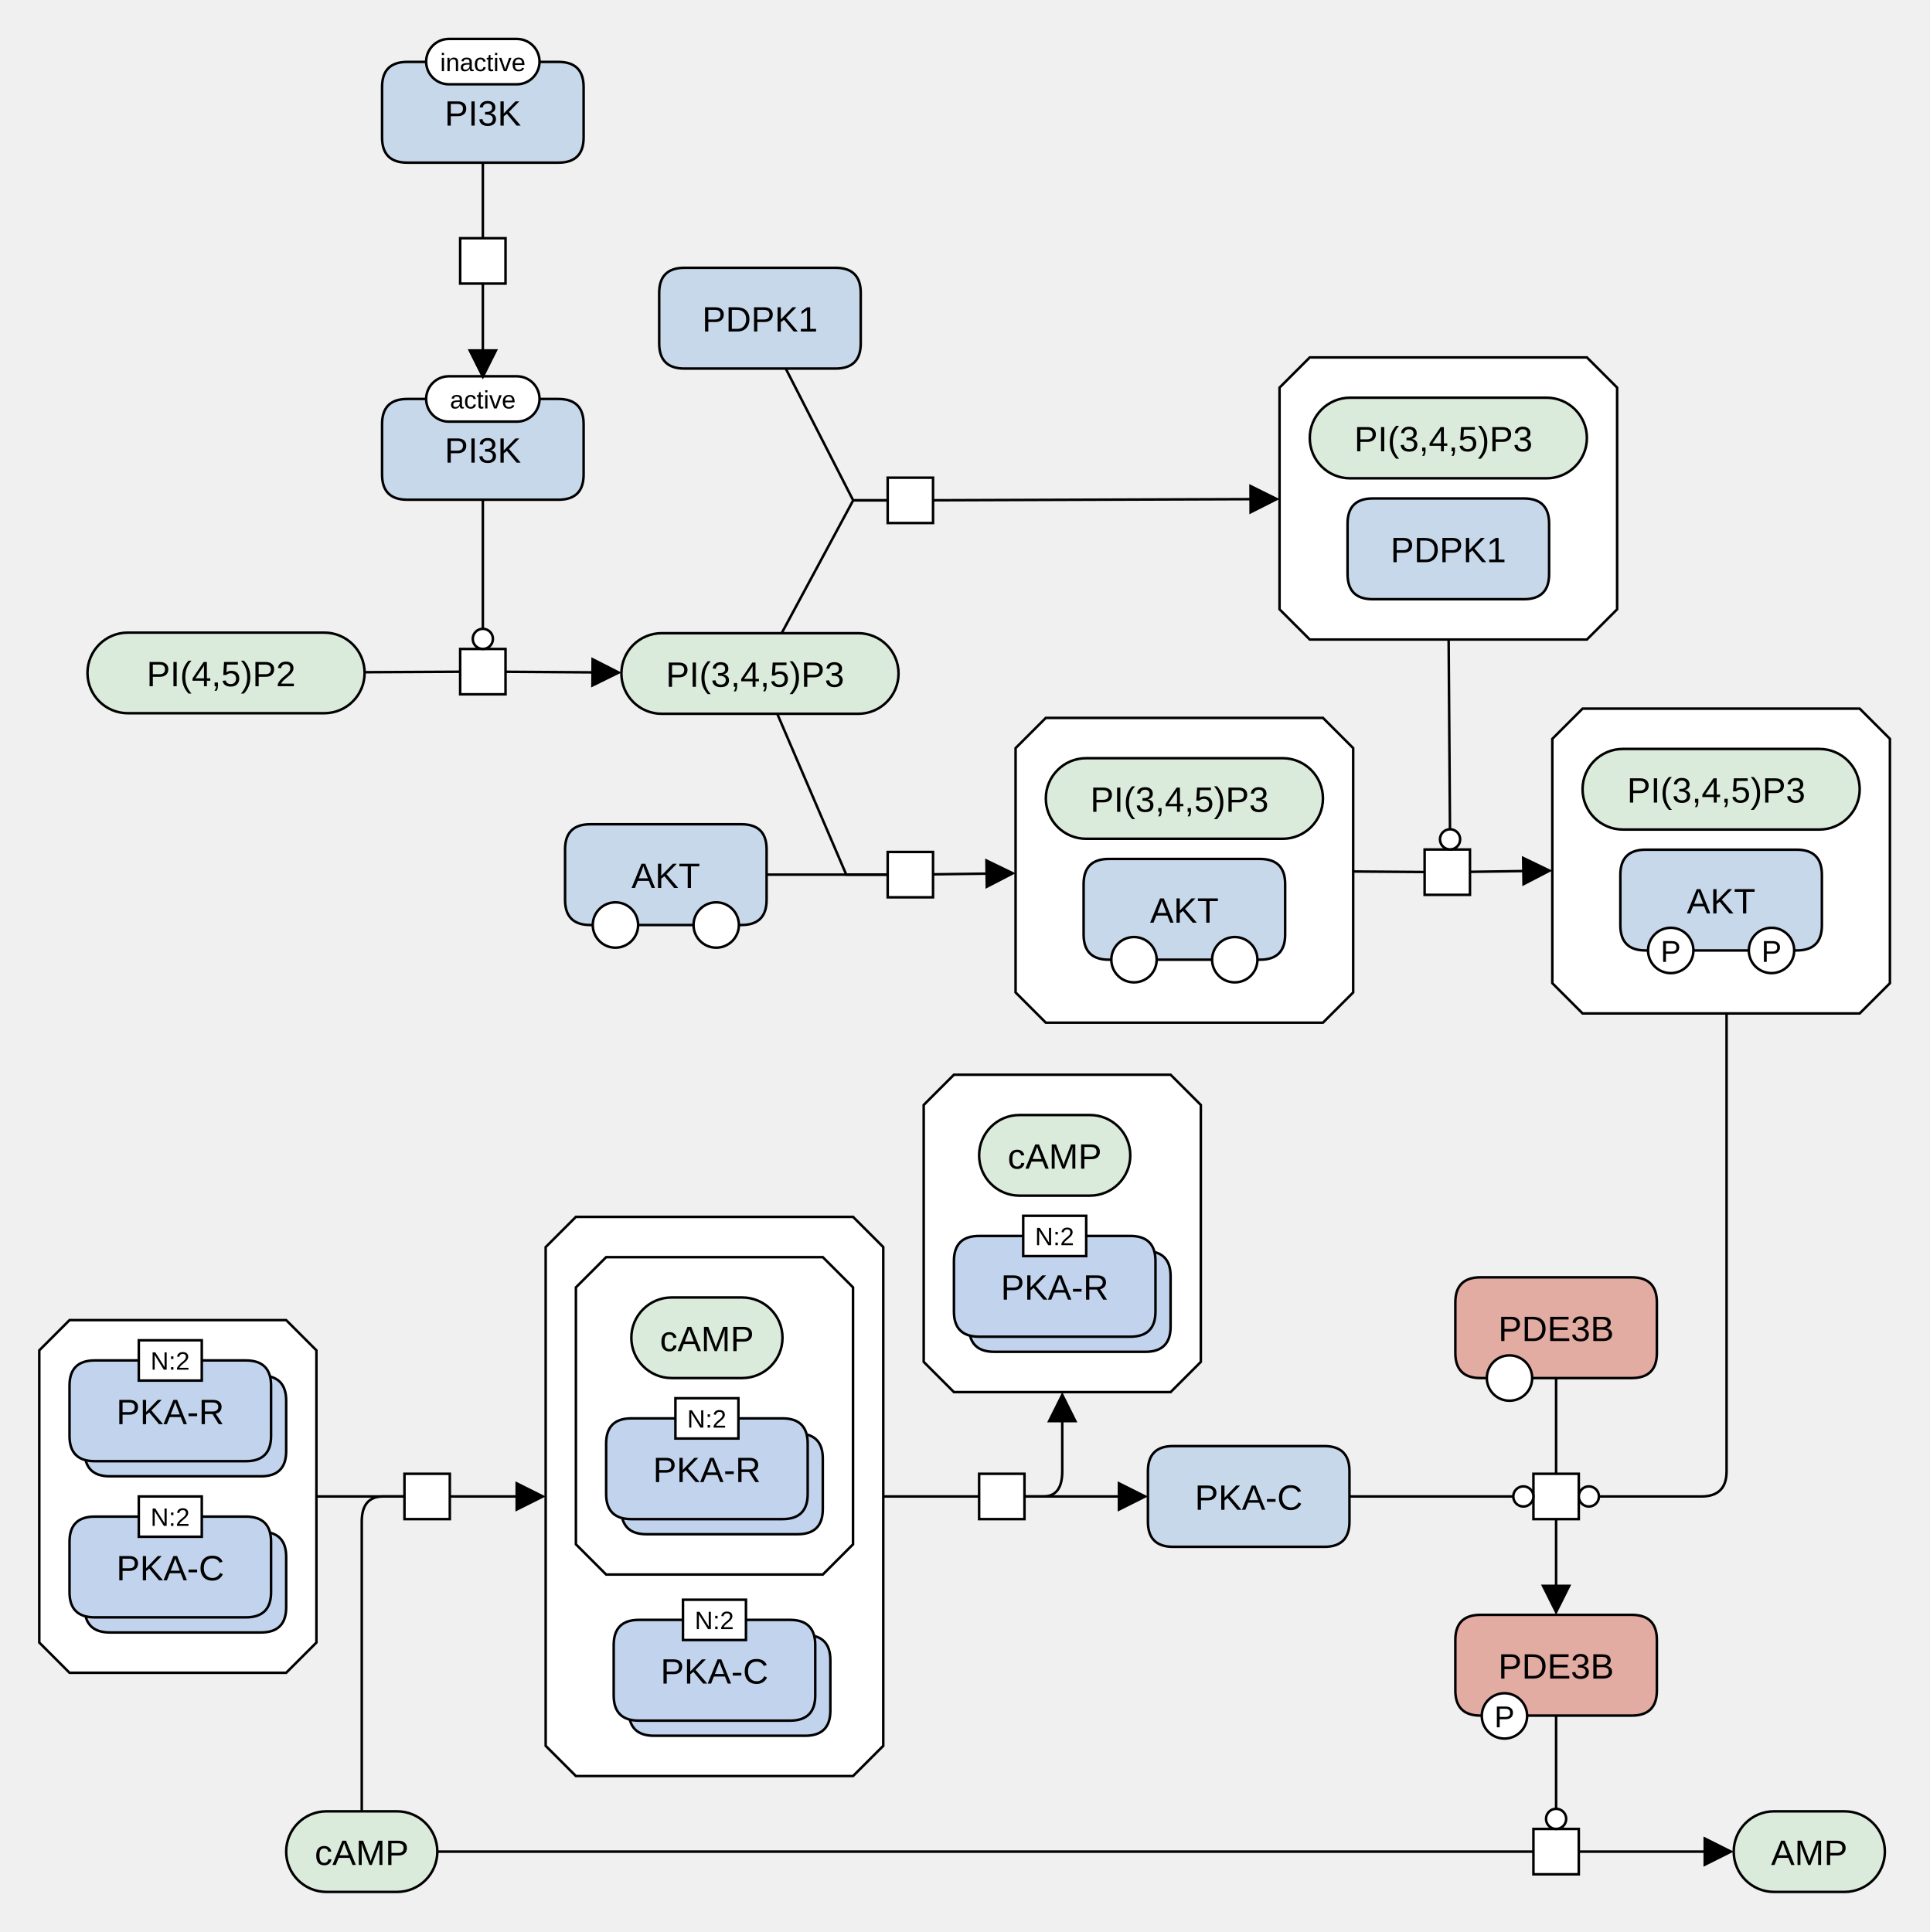
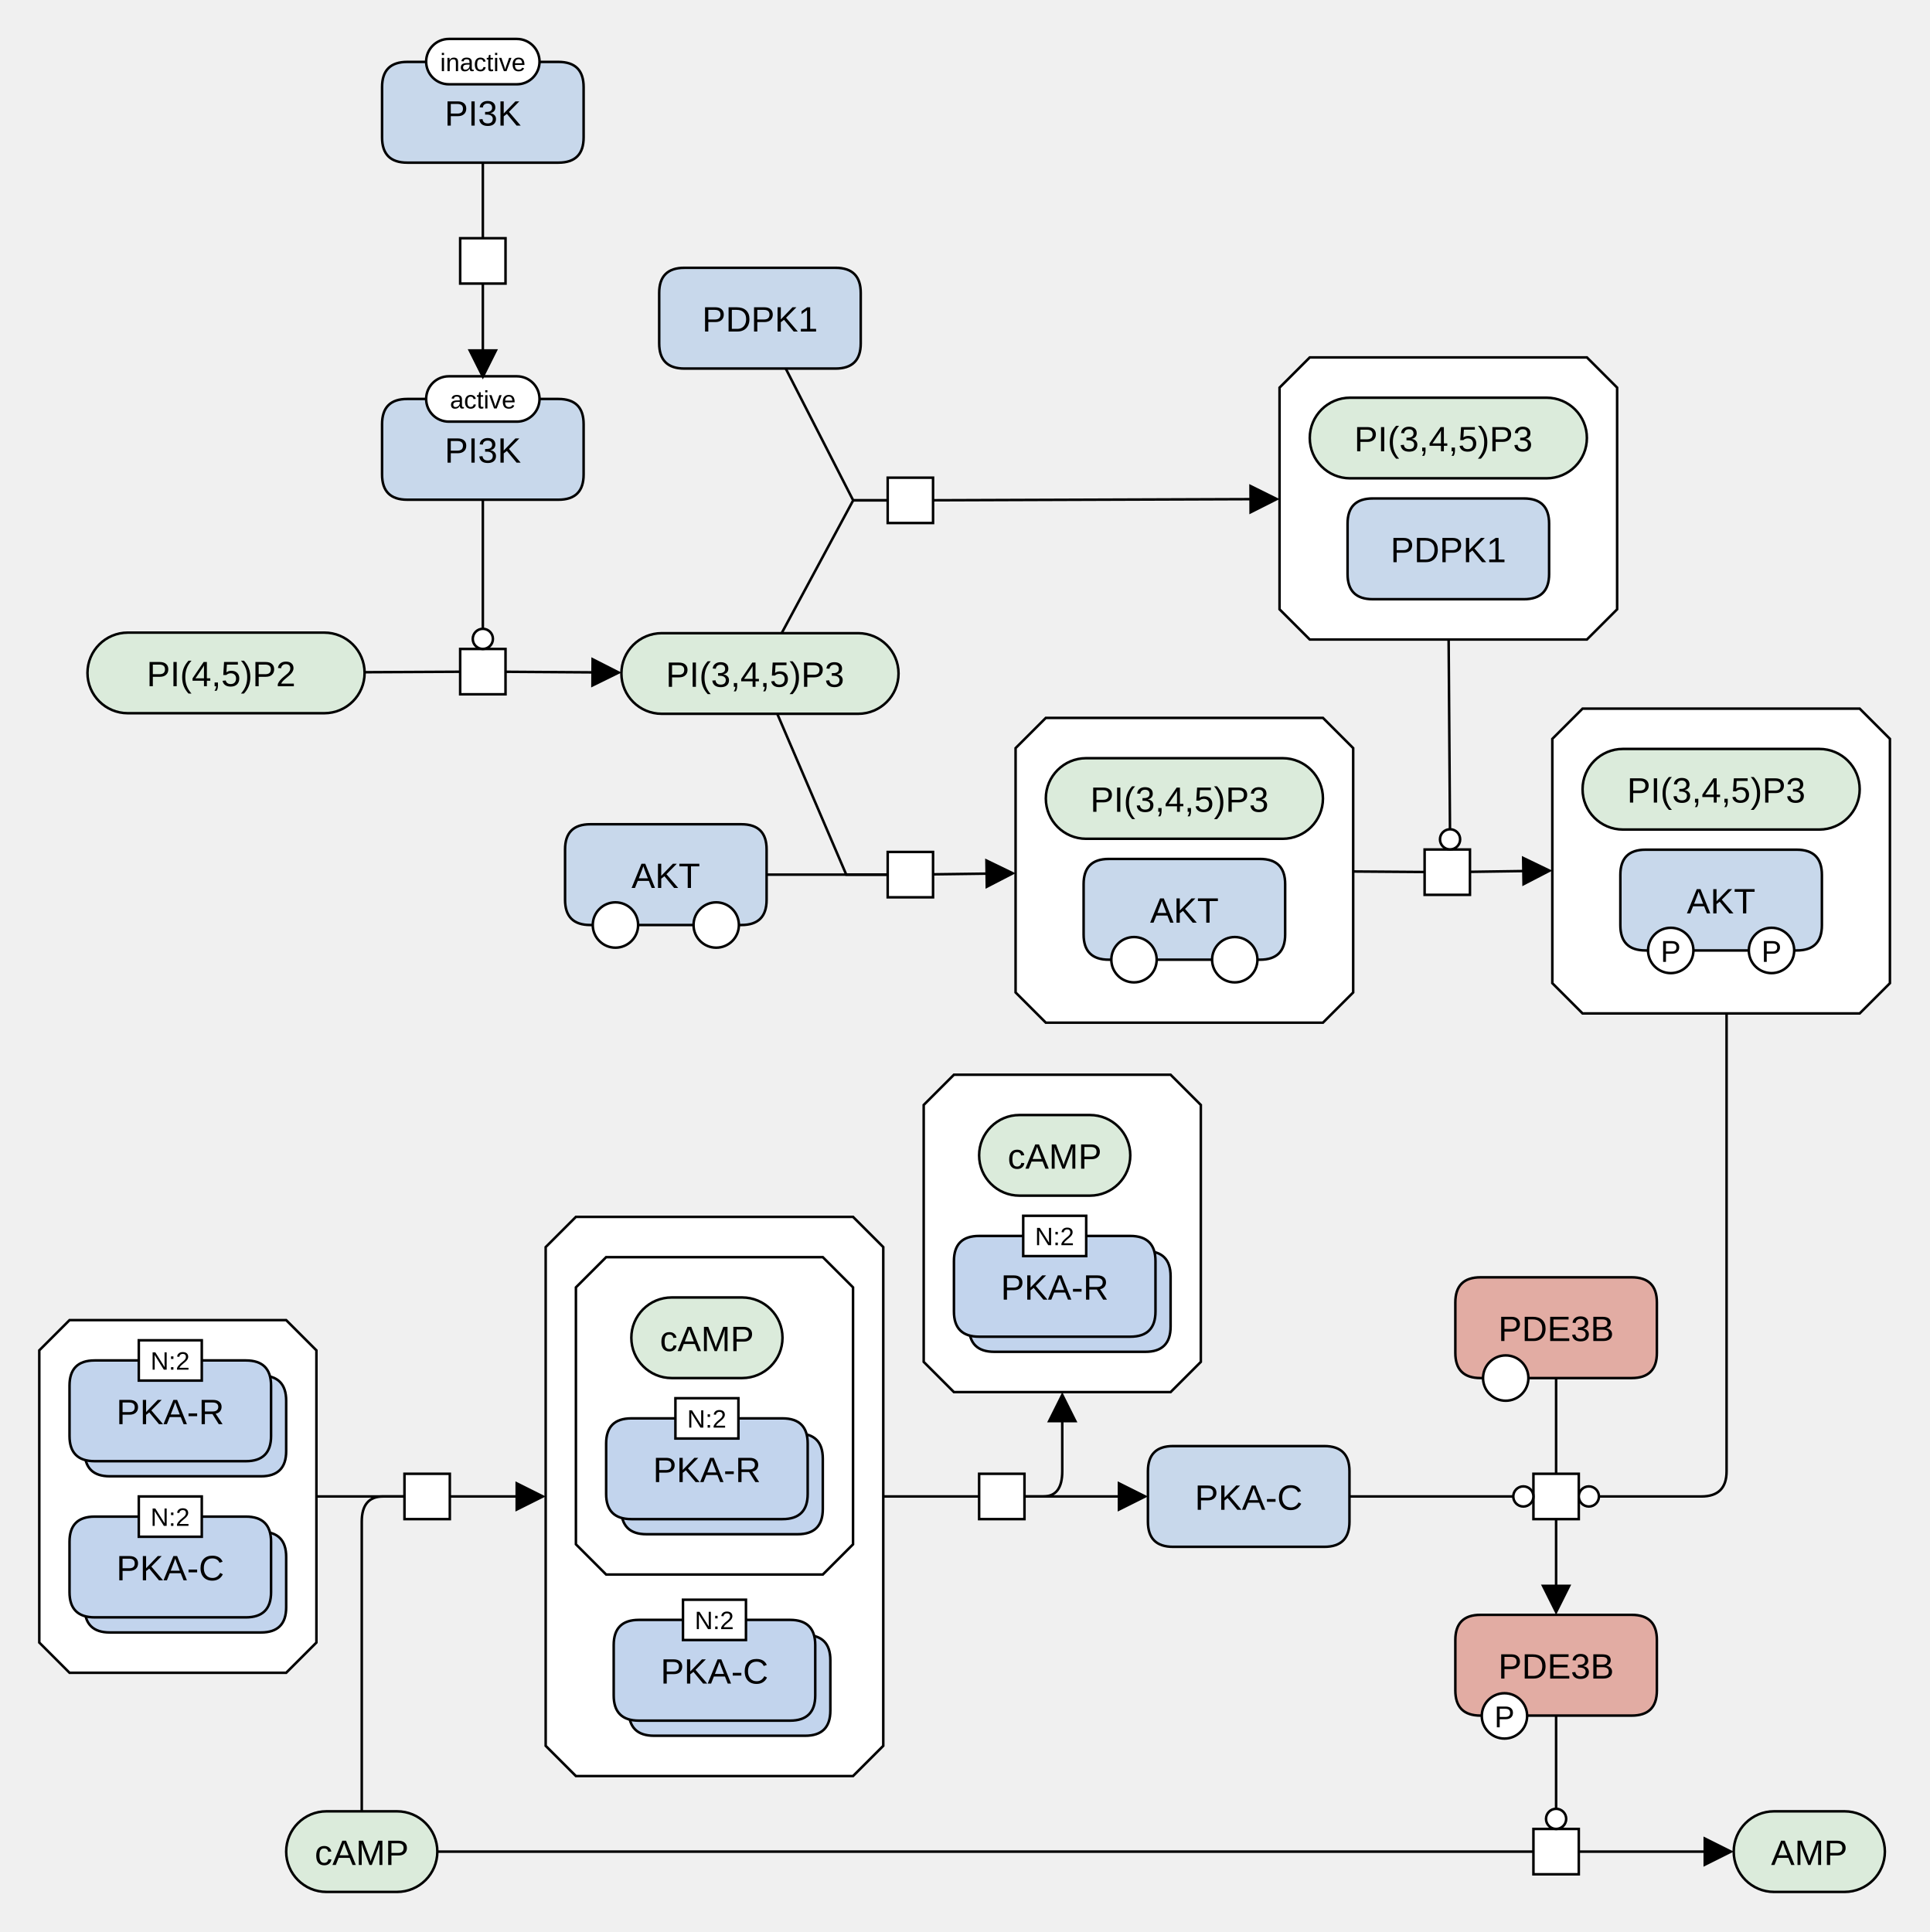
<svg xmlns="http://www.w3.org/2000/svg" width="766" height="767" viewBox="0 0 766 767" stroke-linecap="butt" stroke-miterlimit="10">
  <g transform="translate(-559,-14)">
    <path d="M1124.477 351.249 L1142.477 351.249 L1142.477 369.249 L1124.477 369.249 Z" fill="#FFFFFF" stroke="none" />
    <path d="M1124.477 351.249 L1142.477 351.249 L1142.477 369.249 L1124.477 369.249 Z" fill="none" stroke="#000000" />
    <path d="M710.655 182.388 Q710.655 172.388 720.655 172.388 L780.655 172.388 Q790.655 172.388 790.655 182.388 L790.655 202.388 Q790.655 212.388 780.655 212.388 L720.655 212.388 Q710.655 212.388 710.655 202.388 Z" fill="#C8D8EB" stroke="none" />
    <path d="M710.655 182.388 Q710.655 172.388 720.655 172.388 L780.655 172.388 Q790.655 172.388 790.655 182.388 L790.655 202.388 Q790.655 212.388 780.655 212.388 L720.655 212.388 Q710.655 212.388 710.655 202.388 Z" fill="none" stroke="#000000" />
    <text x="750.655" y="197.679" text-anchor="middle" font-family="'Dialog', Arial, Helvetica, sans-serif" font-size="14" fill="#000000" stroke="none" xml:space="preserve">PI3K</text>
    <path d="M728.155 172.388 C728.155 167.417 732.185 163.388 737.155 163.388 L764.155 163.388 C769.126 163.388 773.155 167.417 773.155 172.388 L773.155 172.388 C773.155 177.358 769.126 181.388 764.155 181.388 L737.155 181.388 C732.185 181.388 728.155 177.358 728.155 172.388 Z" fill="#FFFFFF" stroke="none" />
    <path d="M728.155 172.388 C728.155 167.417 732.185 163.388 737.155 163.388 L764.155 163.388 C769.126 163.388 773.155 167.417 773.155 172.388 L773.155 172.388 C773.155 177.358 769.126 181.388 764.155 181.388 L737.155 181.388 C732.185 181.388 728.155 177.358 728.155 172.388 Z" fill="none" stroke="#000000" />
    <text x="750.655" y="176.167" text-anchor="middle" font-family="'Dialog', Arial, Helvetica, sans-serif" font-size="10" fill="#000000" stroke="none" xml:space="preserve">active</text>
    <path d="M710.655 48.573 Q710.655 38.573 720.655 38.573 L780.655 38.573 Q790.655 38.573 790.655 48.573 L790.655 68.573 Q790.655 78.573 780.655 78.573 L720.655 78.573 Q710.655 78.573 710.655 68.573 Z" fill="#C8D8EB" stroke="none" />
    <path d="M710.655 48.573 Q710.655 38.573 720.655 38.573 L780.655 38.573 Q790.655 38.573 790.655 48.573 L790.655 68.573 Q790.655 78.573 780.655 78.573 L720.655 78.573 Q710.655 78.573 710.655 68.573 Z" fill="none" stroke="#000000" />
    <text x="750.655" y="63.864" text-anchor="middle" font-family="'Dialog', Arial, Helvetica, sans-serif" font-size="14" fill="#000000" stroke="none" xml:space="preserve">PI3K</text>
    <path d="M728.155 38.461 C728.155 33.491 732.185 29.461 737.155 29.461 L764.155 29.461 C769.126 29.461 773.155 33.491 773.155 38.461 L773.155 38.461 C773.155 43.432 769.126 47.461 764.155 47.461 L737.155 47.461 C732.185 47.461 728.155 43.432 728.155 38.461 Z" fill="#FFFFFF" stroke="none" />
    <path d="M728.155 38.461 C728.155 33.491 732.185 29.461 737.155 29.461 L764.155 29.461 C769.126 29.461 773.155 33.491 773.155 38.461 L773.155 38.461 C773.155 43.432 769.126 47.461 764.155 47.461 L737.155 47.461 C732.185 47.461 728.155 43.432 728.155 38.461 Z" fill="none" stroke="#000000" />
    <text x="750.655" y="42.241" text-anchor="middle" font-family="'Dialog', Arial, Helvetica, sans-serif" font-size="10" fill="#000000" stroke="none" xml:space="preserve">inactive</text>
    <path d="M741.655 108.573 L759.655 108.573 L759.655 126.573 L741.655 126.573 Z" fill="#FFFFFF" stroke="none" />
    <path d="M741.655 108.573 L759.655 108.573 L759.655 126.573 L741.655 126.573 Z" fill="none" stroke="#000000" />
    <path d="M593.724 281.147 C593.724 272.31 600.887 265.147 609.724 265.147 L687.724 265.147 C696.56 265.147 703.724 272.31 703.724 281.147 L703.724 281.147 C703.724 289.983 696.56 297.147 687.724 297.147 L609.724 297.147 C600.887 297.147 593.724 289.983 593.724 281.147 Z" fill="#DBEBDB" stroke="none" />
    <path d="M593.724 281.147 C593.724 272.31 600.887 265.147 609.724 265.147 L687.724 265.147 C696.56 265.147 703.724 272.31 703.724 281.147 L703.724 281.147 C703.724 289.983 696.56 297.147 687.724 297.147 L609.724 297.147 C600.887 297.147 593.724 289.983 593.724 281.147 Z" fill="none" stroke="#000000" />
    <text x="648.724" y="286.438" text-anchor="middle" font-family="'Dialog', Arial, Helvetica, sans-serif" font-size="14" fill="#000000" stroke="none" xml:space="preserve">PI(4,5)P2 </text>
    <path d="M805.655 281.373 C805.655 272.536 812.818 265.373 821.655 265.373 L899.655 265.373 C908.492 265.373 915.655 272.536 915.655 281.373 L915.655 281.373 C915.655 290.209 908.492 297.373 899.655 297.373 L821.655 297.373 C812.818 297.373 805.655 290.209 805.655 281.373 Z" fill="#DBEBDB" stroke="none" />
    <path d="M805.655 281.373 C805.655 272.536 812.818 265.373 821.655 265.373 L899.655 265.373 C908.492 265.373 915.655 272.536 915.655 281.373 L915.655 281.373 C915.655 290.209 908.492 297.373 899.655 297.373 L821.655 297.373 C812.818 297.373 805.655 290.209 805.655 281.373 Z" fill="none" stroke="#000000" />
    <text x="860.655" y="286.664" text-anchor="middle" font-family="'Dialog', Arial, Helvetica, sans-serif" font-size="14" fill="#000000" stroke="none" xml:space="preserve">PI(3,4,5)P3 </text>
    <path d="M741.655 271.635 L759.655 271.635 L759.655 289.635 L741.655 289.635 Z" fill="#FFFFFF" stroke="none" />
    <path d="M741.655 271.635 L759.655 271.635 L759.655 289.635 L741.655 289.635 Z" fill="none" stroke="#000000" />
    <path d="M911.355 352.227 L929.355 352.227 L929.355 370.227 L911.355 370.227 Z" fill="#FFFFFF" stroke="none" />
    <path d="M911.355 352.227 L929.355 352.227 L929.355 370.227 L911.355 370.227 Z" fill="none" stroke="#000000" />
    <path d="M974.121 298.999 L1084.121 298.999 L1096.121 310.999 L1096.121 407.999 L1084.121 419.999 L974.121 419.999 L962.121 407.999 L962.121 310.999 Z" fill="#FFFFFF" stroke="none" />
    <path d="M974.121 298.999 L1084.121 298.999 L1096.121 310.999 L1096.121 407.999 L1084.121 419.999 L974.121 419.999 L962.121 407.999 L962.121 310.999 Z" fill="none" stroke="#000000" />
    <path d="M974.121 330.999 C974.121 322.162 981.284 314.999 990.121 314.999 L1068.121 314.999 C1076.957 314.999 1084.121 322.162 1084.121 330.999 L1084.121 330.999 C1084.121 339.836 1076.957 346.999 1068.121 346.999 L990.121 346.999 C981.284 346.999 974.121 339.836 974.121 330.999 Z" fill="#DBEBDB" stroke="none" />
    <path d="M974.121 330.999 C974.121 322.162 981.284 314.999 990.121 314.999 L1068.121 314.999 C1076.957 314.999 1084.121 322.162 1084.121 330.999 L1084.121 330.999 C1084.121 339.836 1076.957 346.999 1068.121 346.999 L990.121 346.999 C981.284 346.999 974.121 339.836 974.121 330.999 Z" fill="none" stroke="#000000" />
    <text x="1029.121" y="336.29" text-anchor="middle" font-family="'Dialog', Arial, Helvetica, sans-serif" font-size="14" fill="#000000" stroke="none" xml:space="preserve">PI(3,4,5)P3 </text>
    <path d="M989.121 364.999 Q989.121 354.999 999.121 354.999 L1059.121 354.999 Q1069.121 354.999 1069.121 364.999 L1069.121 384.999 Q1069.121 394.999 1059.121 394.999 L999.121 394.999 Q989.121 394.999 989.121 384.999 Z" fill="#C8D8EB" stroke="none" />
    <path d="M989.121 364.999 Q989.121 354.999 999.121 354.999 L1059.121 354.999 Q1069.121 354.999 1069.121 364.999 L1069.121 384.999 Q1069.121 394.999 1059.121 394.999 L999.121 394.999 Q989.121 394.999 989.121 384.999 Z" fill="none" stroke="#000000" />
    <text x="1029.121" y="380.29" text-anchor="middle" font-family="'Dialog', Arial, Helvetica, sans-serif" font-size="14" fill="#000000" stroke="none" xml:space="preserve">AKT</text>
    <path d="M1000.121 394.999 C1000.121 390.028 1004.15 385.999 1009.121 385.999 L1009.121 385.999 C1014.091 385.999 1018.121 390.028 1018.121 394.999 L1018.121 394.999 C1018.121 399.969 1014.091 403.999 1009.121 403.999 L1009.121 403.999 C1004.15 403.999 1000.121 399.969 1000.121 394.999 Z" fill="#FFFFFF" stroke="none" />
    <path d="M1000.121 394.999 C1000.121 390.028 1004.15 385.999 1009.121 385.999 L1009.121 385.999 C1014.091 385.999 1018.121 390.028 1018.121 394.999 L1018.121 394.999 C1018.121 399.969 1014.091 403.999 1009.121 403.999 L1009.121 403.999 C1004.15 403.999 1000.121 399.969 1000.121 394.999 Z" fill="none" stroke="#000000" />
    <path d="M1040.121 394.999 C1040.121 390.028 1044.15 385.999 1049.121 385.999 L1049.121 385.999 C1054.091 385.999 1058.121 390.028 1058.121 394.999 L1058.121 394.999 C1058.121 399.969 1054.091 403.999 1049.121 403.999 L1049.121 403.999 C1044.15 403.999 1040.121 399.969 1040.121 394.999 Z" fill="#FFFFFF" stroke="none" />
    <path d="M1040.121 394.999 C1040.121 390.028 1044.15 385.999 1049.121 385.999 L1049.121 385.999 C1054.091 385.999 1058.121 390.028 1058.121 394.999 L1058.121 394.999 C1058.121 399.969 1054.091 403.999 1049.121 403.999 L1049.121 403.999 C1044.15 403.999 1040.121 399.969 1040.121 394.999 Z" fill="none" stroke="#000000" />
    <path d="M820.655 130.317 Q820.655 120.317 830.655 120.317 L890.655 120.317 Q900.655 120.317 900.655 130.317 L900.655 150.317 Q900.655 160.317 890.655 160.317 L830.655 160.317 Q820.655 160.317 820.655 150.317 Z" fill="#C8D8EB" stroke="none" />
    <path d="M820.655 130.317 Q820.655 120.317 830.655 120.317 L890.655 120.317 Q900.655 120.317 900.655 130.317 L900.655 150.317 Q900.655 160.317 890.655 160.317 L830.655 160.317 Q820.655 160.317 820.655 150.317 Z" fill="none" stroke="#000000" />
    <text x="860.655" y="145.609" text-anchor="middle" font-family="'Dialog', Arial, Helvetica, sans-serif" font-size="14" fill="#000000" stroke="none" xml:space="preserve">PDPK1</text>
    <path d="M911.355 203.637 L929.355 203.637 L929.355 221.637 L911.355 221.637 Z" fill="#FFFFFF" stroke="none" />
    <path d="M911.355 203.637 L929.355 203.637 L929.355 221.637 L911.355 221.637 Z" fill="none" stroke="#000000" />
    <path d="M1078.892 155.887 L1188.892 155.887 L1200.892 167.887 L1200.892 255.887 L1188.892 267.887 L1078.892 267.887 L1066.892 255.887 L1066.892 167.887 Z" fill="#FFFFFF" stroke="none" />
    <path d="M1078.892 155.887 L1188.892 155.887 L1200.892 167.887 L1200.892 255.887 L1188.892 267.887 L1078.892 267.887 L1066.892 255.887 L1066.892 167.887 Z" fill="none" stroke="#000000" />
    <path d="M1093.892 221.887 Q1093.892 211.887 1103.892 211.887 L1163.892 211.887 Q1173.892 211.887 1173.892 221.887 L1173.892 241.887 Q1173.892 251.887 1163.892 251.887 L1103.892 251.887 Q1093.892 251.887 1093.892 241.887 Z" fill="#C8D8EB" stroke="none" />
    <path d="M1093.892 221.887 Q1093.892 211.887 1103.892 211.887 L1163.892 211.887 Q1173.892 211.887 1173.892 221.887 L1173.892 241.887 Q1173.892 251.887 1163.892 251.887 L1103.892 251.887 Q1093.892 251.887 1093.892 241.887 Z" fill="none" stroke="#000000" />
    <text x="1133.892" y="237.178" text-anchor="middle" font-family="'Dialog', Arial, Helvetica, sans-serif" font-size="14" fill="#000000" stroke="none" xml:space="preserve">PDPK1</text>
    <path d="M1078.892 187.887 C1078.892 179.05 1086.055 171.887 1094.892 171.887 L1172.892 171.887 C1181.729 171.887 1188.892 179.05 1188.892 187.887 L1188.892 187.887 C1188.892 196.724 1181.729 203.887 1172.892 203.887 L1094.892 203.887 C1086.055 203.887 1078.892 196.724 1078.892 187.887 Z" fill="#DBEBDB" stroke="none" />
    <path d="M1078.892 187.887 C1078.892 179.05 1086.055 171.887 1094.892 171.887 L1172.892 171.887 C1181.729 171.887 1188.892 179.05 1188.892 187.887 L1188.892 187.887 C1188.892 196.724 1181.729 203.887 1172.892 203.887 L1094.892 203.887 C1086.055 203.887 1078.892 196.724 1078.892 187.887 Z" fill="none" stroke="#000000" />
    <text x="1133.892" y="193.178" text-anchor="middle" font-family="'Dialog', Arial, Helvetica, sans-serif" font-size="14" fill="#000000" stroke="none" xml:space="preserve">PI(3,4,5)P3 </text>
    <path d="M1014.647 598.088 Q1014.647 588.088 1024.647 588.088 L1084.647 588.088 Q1094.647 588.088 1094.647 598.088 L1094.647 618.088 Q1094.647 628.088 1084.647 628.088 L1024.647 628.088 Q1014.647 628.088 1014.647 618.088 Z" fill="#C8D8EB" stroke="none" />
    <path d="M1014.647 598.088 Q1014.647 588.088 1024.647 588.088 L1084.647 588.088 Q1094.647 588.088 1094.647 598.088 L1094.647 618.088 Q1094.647 628.088 1084.647 628.088 L1024.647 628.088 Q1014.647 628.088 1014.647 618.088 Z" fill="none" stroke="#000000" />
    <text x="1054.647" y="613.38" text-anchor="middle" font-family="'Dialog', Arial, Helvetica, sans-serif" font-size="14" fill="#000000" stroke="none" xml:space="preserve">PKA-C</text>
    <path d="M947.647 599.088 L965.647 599.088 L965.647 617.088 L947.647 617.088 Z" fill="#FFFFFF" stroke="none" />
    <path d="M947.647 599.088 L965.647 599.088 L965.647 617.088 L947.647 617.088 Z" fill="none" stroke="#000000" />
    <path d="M1187.17 295.326 L1297.17 295.326 L1309.17 307.326 L1309.17 404.326 L1297.17 416.326 L1187.17 416.326 L1175.17 404.326 L1175.17 307.326 Z" fill="#FFFFFF" stroke="none" />
    <path d="M1187.17 295.326 L1297.17 295.326 L1309.17 307.326 L1309.17 404.326 L1297.17 416.326 L1187.17 416.326 L1175.17 404.326 L1175.17 307.326 Z" fill="none" stroke="#000000" />
    <path d="M1187.17 327.326 C1187.17 318.489 1194.333 311.326 1203.17 311.326 L1281.17 311.326 C1290.006 311.326 1297.17 318.489 1297.17 327.326 L1297.17 327.326 C1297.17 336.163 1290.006 343.326 1281.17 343.326 L1203.17 343.326 C1194.333 343.326 1187.17 336.163 1187.17 327.326 Z" fill="#DBEBDB" stroke="none" />
    <path d="M1187.17 327.326 C1187.17 318.489 1194.333 311.326 1203.17 311.326 L1281.17 311.326 C1290.006 311.326 1297.17 318.489 1297.17 327.326 L1297.17 327.326 C1297.17 336.163 1290.006 343.326 1281.17 343.326 L1203.17 343.326 C1194.333 343.326 1187.17 336.163 1187.17 327.326 Z" fill="none" stroke="#000000" />
    <text x="1242.17" y="332.617" text-anchor="middle" font-family="'Dialog', Arial, Helvetica, sans-serif" font-size="14" fill="#000000" stroke="none" xml:space="preserve">PI(3,4,5)P3 </text>
    <path d="M1202.17 361.326 Q1202.17 351.326 1212.17 351.326 L1272.17 351.326 Q1282.17 351.326 1282.17 361.326 L1282.17 381.326 Q1282.17 391.326 1272.17 391.326 L1212.17 391.326 Q1202.17 391.326 1202.17 381.326 Z" fill="#C8D8EB" stroke="none" />
    <path d="M1202.17 361.326 Q1202.17 351.326 1212.17 351.326 L1272.17 351.326 Q1282.17 351.326 1282.17 361.326 L1282.17 381.326 Q1282.17 391.326 1272.17 391.326 L1212.17 391.326 Q1202.17 391.326 1202.17 381.326 Z" fill="none" stroke="#000000" />
    <text x="1242.17" y="376.617" text-anchor="middle" font-family="'Dialog', Arial, Helvetica, sans-serif" font-size="14" fill="#000000" stroke="none" xml:space="preserve">AKT</text>
    <path d="M1213.17 391.326 C1213.17 386.355 1217.199 382.326 1222.17 382.326 L1222.17 382.326 C1227.14 382.326 1231.17 386.355 1231.17 391.326 L1231.17 391.326 C1231.17 396.297 1227.14 400.326 1222.17 400.326 L1222.17 400.326 C1217.199 400.326 1213.17 396.297 1213.17 391.326 Z" fill="#FFFFFF" stroke="none" />
    <path d="M1213.17 391.326 C1213.17 386.355 1217.199 382.326 1222.17 382.326 L1222.17 382.326 C1227.14 382.326 1231.17 386.355 1231.17 391.326 L1231.17 391.326 C1231.17 396.297 1227.14 400.326 1222.17 400.326 L1222.17 400.326 C1217.199 400.326 1213.17 396.297 1213.17 391.326 Z" fill="none" stroke="#000000" />
    <text x="1222.17" y="395.861" text-anchor="middle" font-family="'Dialog', Arial, Helvetica, sans-serif" font-size="12" fill="#000000" stroke="none" xml:space="preserve">P</text>
    <path d="M1253.17 391.326 C1253.17 386.355 1257.199 382.326 1262.17 382.326 L1262.17 382.326 C1267.14 382.326 1271.17 386.355 1271.17 391.326 L1271.17 391.326 C1271.17 396.297 1267.14 400.326 1262.17 400.326 L1262.17 400.326 C1257.199 400.326 1253.17 396.297 1253.17 391.326 Z" fill="#FFFFFF" stroke="none" />
    <path d="M1253.17 391.326 C1253.17 386.355 1257.199 382.326 1262.17 382.326 L1262.17 382.326 C1267.14 382.326 1271.17 386.355 1271.17 391.326 L1271.17 391.326 C1271.17 396.297 1267.14 400.326 1262.17 400.326 L1262.17 400.326 C1257.199 400.326 1253.17 396.297 1253.17 391.326 Z" fill="none" stroke="#000000" />
    <text x="1262.17" y="395.861" text-anchor="middle" font-family="'Dialog', Arial, Helvetica, sans-serif" font-size="12" fill="#000000" stroke="none" xml:space="preserve">P</text>
    <path d="M1136.67 531.088 Q1136.67 521.088 1146.67 521.088 L1206.67 521.088 Q1216.67 521.088 1216.67 531.088 L1216.67 551.088 Q1216.67 561.088 1206.67 561.088 L1146.67 561.088 Q1136.67 561.088 1136.67 551.088 Z" fill="#E2ACA3" stroke="none" />
    <path d="M1136.67 531.088 Q1136.67 521.088 1146.67 521.088 L1206.67 521.088 Q1216.67 521.088 1216.67 531.088 L1216.67 551.088 Q1216.67 561.088 1206.67 561.088 L1146.67 561.088 Q1136.67 561.088 1136.67 551.088 Z" fill="none" stroke="#000000" />
    <text x="1176.67" y="546.38" text-anchor="middle" font-family="'Dialog', Arial, Helvetica, sans-serif" font-size="14" fill="#000000" stroke="none" xml:space="preserve">PDE3B</text>
-     <path d="M1149.17 561.088 C1149.17 556.118 1153.199 552.088 1158.17 552.088 L1158.17 552.088 C1163.14 552.088 1167.17 556.118 1167.17 561.088 L1167.17 561.088 C1167.17 566.059 1163.14 570.088 1158.17 570.088 L1158.17 570.088 C1153.199 570.088 1149.17 566.059 1149.17 561.088 Z" fill="#FFFFFF" stroke="none" />
-     <path d="M1149.17 561.088 C1149.17 556.118 1153.199 552.088 1158.17 552.088 L1158.17 552.088 C1163.14 552.088 1167.17 556.118 1167.17 561.088 L1167.17 561.088 C1167.17 566.059 1163.14 570.088 1158.17 570.088 L1158.17 570.088 C1153.199 570.088 1149.17 566.059 1149.17 561.088 Z" fill="none" stroke="#000000" />
+     <path d="M1147.67 561.088 C1147.67 556.118 1151.699 552.088 1156.67 552.088 L1156.67 552.088 C1161.64 552.088 1165.67 556.118 1165.67 561.088 L1165.67 561.088 C1165.67 566.059 1161.64 570.088 1156.67 570.088 L1156.67 570.088 C1151.699 570.088 1147.67 566.059 1147.67 561.088 Z" fill="#FFFFFF" stroke="none" />
+     <path d="M1147.67 561.088 C1147.67 556.118 1151.699 552.088 1156.67 552.088 L1156.67 552.088 C1161.64 552.088 1165.67 556.118 1165.67 561.088 L1165.67 561.088 C1165.67 566.059 1161.64 570.088 1156.67 570.088 L1156.67 570.088 C1151.699 570.088 1147.67 566.059 1147.67 561.088 Z" fill="none" stroke="#000000" />
    <path d="M1136.67 665.088 Q1136.67 655.088 1146.67 655.088 L1206.67 655.088 Q1216.67 655.088 1216.67 665.088 L1216.67 685.088 Q1216.67 695.088 1206.67 695.088 L1146.67 695.088 Q1136.67 695.088 1136.67 685.088 Z" fill="#E2ACA3" stroke="none" />
    <path d="M1136.67 665.088 Q1136.67 655.088 1146.67 655.088 L1206.67 655.088 Q1216.67 655.088 1216.67 665.088 L1216.67 685.088 Q1216.67 695.088 1206.67 695.088 L1146.67 695.088 Q1136.67 695.088 1136.67 685.088 Z" fill="none" stroke="#000000" />
    <text x="1176.67" y="680.38" text-anchor="middle" font-family="'Dialog', Arial, Helvetica, sans-serif" font-size="14" fill="#000000" stroke="none" xml:space="preserve">PDE3B</text>
    <path d="M1147.17 695.209 C1147.17 690.238 1151.199 686.209 1156.17 686.209 L1156.17 686.209 C1161.14 686.209 1165.17 690.238 1165.17 695.209 L1165.17 695.209 C1165.17 700.18 1161.14 704.209 1156.17 704.209 L1156.17 704.209 C1151.199 704.209 1147.17 700.18 1147.17 695.209 Z" fill="#FFFFFF" stroke="none" />
    <path d="M1147.17 695.209 C1147.17 690.238 1151.199 686.209 1156.17 686.209 L1156.17 686.209 C1161.14 686.209 1165.17 690.238 1165.17 695.209 L1165.17 695.209 C1165.17 700.18 1161.14 704.209 1156.17 704.209 L1156.17 704.209 C1151.199 704.209 1147.17 700.18 1147.17 695.209 Z" fill="none" stroke="#000000" />
    <text x="1156.17" y="699.744" text-anchor="middle" font-family="'Dialog', Arial, Helvetica, sans-serif" font-size="12" fill="#000000" stroke="none" xml:space="preserve">P</text>
    <path d="M1167.67 599.088 L1185.67 599.088 L1185.67 617.088 L1167.67 617.088 Z" fill="#FFFFFF" stroke="none" />
    <path d="M1167.67 599.088 L1185.67 599.088 L1185.67 617.088 L1167.67 617.088 Z" fill="none" stroke="#000000" />
    <path d="M672.594 749.088 C672.594 740.252 679.758 733.088 688.594 733.088 L716.594 733.088 C725.431 733.088 732.594 740.252 732.594 749.088 L732.594 749.088 C732.594 757.925 725.431 765.088 716.594 765.088 L688.594 765.088 C679.758 765.088 672.594 757.925 672.594 749.088 Z" fill="#DBEBDB" stroke="none" />
    <path d="M672.594 749.088 C672.594 740.252 679.758 733.088 688.594 733.088 L716.594 733.088 C725.431 733.088 732.594 740.252 732.594 749.088 L732.594 749.088 C732.594 757.925 725.431 765.088 716.594 765.088 L688.594 765.088 C679.758 765.088 672.594 757.925 672.594 749.088 Z" fill="none" stroke="#000000" />
    <text x="702.594" y="754.38" text-anchor="middle" font-family="'Dialog', Arial, Helvetica, sans-serif" font-size="14" fill="#000000" stroke="none" xml:space="preserve">cAMP</text>
    <path d="M1247.17 749.088 C1247.17 740.252 1254.333 733.088 1263.17 733.088 L1291.17 733.088 C1300.006 733.088 1307.17 740.252 1307.17 749.088 L1307.17 749.088 C1307.17 757.925 1300.006 765.088 1291.17 765.088 L1263.17 765.088 C1254.333 765.088 1247.17 757.925 1247.17 749.088 Z" fill="#DBEBDB" stroke="none" />
    <path d="M1247.17 749.088 C1247.17 740.252 1254.333 733.088 1263.17 733.088 L1291.17 733.088 C1300.006 733.088 1307.17 740.252 1307.17 749.088 L1307.17 749.088 C1307.17 757.925 1300.006 765.088 1291.17 765.088 L1263.17 765.088 C1254.333 765.088 1247.17 757.925 1247.17 749.088 Z" fill="none" stroke="#000000" />
    <text x="1277.17" y="754.38" text-anchor="middle" font-family="'Dialog', Arial, Helvetica, sans-serif" font-size="14" fill="#000000" stroke="none" xml:space="preserve">AMP</text>
    <path d="M1167.67 740.088 L1185.67 740.088 L1185.67 758.088 L1167.67 758.088 Z" fill="#FFFFFF" stroke="none" />
    <path d="M1167.67 740.088 L1185.67 740.088 L1185.67 758.088 L1167.67 758.088 Z" fill="none" stroke="#000000" />
    <path d="M783.291 351.227 Q783.291 341.227 793.291 341.227 L853.291 341.227 Q863.291 341.227 863.291 351.227 L863.291 371.227 Q863.291 381.227 853.291 381.227 L793.291 381.227 Q783.291 381.227 783.291 371.227 Z" fill="#C8D8EB" stroke="none" />
    <path d="M783.291 351.227 Q783.291 341.227 793.291 341.227 L853.291 341.227 Q863.291 341.227 863.291 351.227 L863.291 371.227 Q863.291 381.227 853.291 381.227 L793.291 381.227 Q783.291 381.227 783.291 371.227 Z" fill="none" stroke="#000000" />
    <text x="823.291" y="366.519" text-anchor="middle" font-family="'Dialog', Arial, Helvetica, sans-serif" font-size="14" fill="#000000" stroke="none" xml:space="preserve">AKT</text>
    <path d="M794.291 381.227 C794.291 376.257 798.32 372.227 803.291 372.227 L803.291 372.227 C808.261 372.227 812.291 376.257 812.291 381.227 L812.291 381.227 C812.291 386.198 808.261 390.227 803.291 390.227 L803.291 390.227 C798.32 390.227 794.291 386.198 794.291 381.227 Z" fill="#FFFFFF" stroke="none" />
    <path d="M794.291 381.227 C794.291 376.257 798.32 372.227 803.291 372.227 L803.291 372.227 C808.261 372.227 812.291 376.257 812.291 381.227 L812.291 381.227 C812.291 386.198 808.261 390.227 803.291 390.227 L803.291 390.227 C798.32 390.227 794.291 386.198 794.291 381.227 Z" fill="none" stroke="#000000" />
    <path d="M834.291 381.227 C834.291 376.257 838.32 372.227 843.291 372.227 L843.291 372.227 C848.261 372.227 852.291 376.257 852.291 381.227 L852.291 381.227 C852.291 386.198 848.261 390.227 843.291 390.227 L843.291 390.227 C838.32 390.227 834.291 386.198 834.291 381.227 Z" fill="#FFFFFF" stroke="none" />
    <path d="M834.291 381.227 C834.291 376.257 838.32 372.227 843.291 372.227 L843.291 372.227 C848.261 372.227 852.291 376.257 852.291 381.227 L852.291 381.227 C852.291 386.198 848.261 390.227 843.291 390.227 L843.291 390.227 C838.32 390.227 834.291 386.198 834.291 381.227 Z" fill="none" stroke="#000000" />
    <path d="M586.594 538.088 L672.594 538.088 L684.594 550.088 L684.594 666.088 L672.594 678.088 L586.594 678.088 L574.594 666.088 L574.594 550.088 Z" fill="#FFFFFF" stroke="none" />
    <path d="M586.594 538.088 L672.594 538.088 L684.594 550.088 L684.594 666.088 L672.594 678.088 L586.594 678.088 L574.594 666.088 L574.594 550.088 Z" fill="none" stroke="#000000" />
    <path d="M592.594 570.088 Q592.594 560.088 602.594 560.088 L662.594 560.088 Q672.594 560.088 672.594 570.088 L672.594 590.088 Q672.594 600.088 662.594 600.088 L602.594 600.088 Q592.594 600.088 592.594 590.088 Z" fill="#C2D4ED" stroke="none" />
    <path d="M592.594 570.088 Q592.594 560.088 602.594 560.088 L662.594 560.088 Q672.594 560.088 672.594 570.088 L672.594 590.088 Q672.594 600.088 662.594 600.088 L602.594 600.088 Q592.594 600.088 592.594 590.088 Z" fill="none" stroke="#000000" />
    <path d="M586.594 564.088 Q586.594 554.088 596.594 554.088 L656.594 554.088 Q666.594 554.088 666.594 564.088 L666.594 584.088 Q666.594 594.088 656.594 594.088 L596.594 594.088 Q586.594 594.088 586.594 584.088 Z" fill="#C2D4ED" stroke="none" />
    <path d="M586.594 564.088 Q586.594 554.088 596.594 554.088 L656.594 554.088 Q666.594 554.088 666.594 564.088 L666.594 584.088 Q666.594 594.088 656.594 594.088 L596.594 594.088 Q586.594 594.088 586.594 584.088 Z" fill="none" stroke="#000000" />
    <text x="626.594" y="579.38" text-anchor="middle" font-family="'Dialog', Arial, Helvetica, sans-serif" font-size="14" fill="#000000" stroke="none" xml:space="preserve">PKA-R</text>
    <path d="M614.094 546.088 L639.094 546.088 L639.094 562.088 L614.094 562.088 Z" fill="#FFFFFF" stroke="none" />
    <path d="M614.094 546.088 L639.094 546.088 L639.094 562.088 L614.094 562.088 Z" fill="none" stroke="#000000" />
    <text x="626.532" y="557.757" text-anchor="middle" font-family="'Dialog', Arial, Helvetica, sans-serif" font-size="10" fill="#000000" stroke="none" xml:space="preserve">N:2</text>
    <path d="M592.594 632.088 Q592.594 622.088 602.594 622.088 L662.594 622.088 Q672.594 622.088 672.594 632.088 L672.594 652.088 Q672.594 662.088 662.594 662.088 L602.594 662.088 Q592.594 662.088 592.594 652.088 Z" fill="#C2D4ED" stroke="none" />
    <path d="M592.594 632.088 Q592.594 622.088 602.594 622.088 L662.594 622.088 Q672.594 622.088 672.594 632.088 L672.594 652.088 Q672.594 662.088 662.594 662.088 L602.594 662.088 Q592.594 662.088 592.594 652.088 Z" fill="none" stroke="#000000" />
    <path d="M586.594 626.088 Q586.594 616.088 596.594 616.088 L656.594 616.088 Q666.594 616.088 666.594 626.088 L666.594 646.088 Q666.594 656.088 656.594 656.088 L596.594 656.088 Q586.594 656.088 586.594 646.088 Z" fill="#C2D4ED" stroke="none" />
    <path d="M586.594 626.088 Q586.594 616.088 596.594 616.088 L656.594 616.088 Q666.594 616.088 666.594 626.088 L666.594 646.088 Q666.594 656.088 656.594 656.088 L596.594 656.088 Q586.594 656.088 586.594 646.088 Z" fill="none" stroke="#000000" />
    <text x="626.594" y="641.38" text-anchor="middle" font-family="'Dialog', Arial, Helvetica, sans-serif" font-size="14" fill="#000000" stroke="none" xml:space="preserve">PKA-C</text>
    <path d="M614.094 608.088 L639.094 608.088 L639.094 624.088 L614.094 624.088 Z" fill="#FFFFFF" stroke="none" />
    <path d="M614.094 608.088 L639.094 608.088 L639.094 624.088 L614.094 624.088 Z" fill="none" stroke="#000000" />
    <text x="626.532" y="619.757" text-anchor="middle" font-family="'Dialog', Arial, Helvetica, sans-serif" font-size="10" fill="#000000" stroke="none" xml:space="preserve">N:2</text>
    <path d="M719.548 599.088 L737.548 599.088 L737.548 617.088 L719.548 617.088 Z" fill="#FFFFFF" stroke="none" />
    <path d="M719.548 599.088 L737.548 599.088 L737.548 617.088 L719.548 617.088 Z" fill="none" stroke="#000000" />
    <path d="M787.597 497.089 L897.597 497.089 L909.597 509.089 L909.597 707.088 L897.597 719.088 L787.597 719.088 L775.597 707.088 L775.597 509.089 Z" fill="#FFFFFF" stroke="none" />
    <path d="M787.597 497.089 L897.597 497.089 L909.597 509.089 L909.597 707.088 L897.597 719.088 L787.597 719.088 L775.597 707.088 L775.597 509.089 Z" fill="none" stroke="#000000" />
    <path d="M799.597 513.088 L885.597 513.088 L897.597 525.088 L897.597 627.088 L885.597 639.088 L799.597 639.088 L787.597 627.088 L787.597 525.088 Z" fill="#FFFFFF" stroke="none" />
    <path d="M799.597 513.088 L885.597 513.088 L897.597 525.088 L897.597 627.088 L885.597 639.088 L799.597 639.088 L787.597 627.088 L787.597 525.088 Z" fill="none" stroke="#000000" />
    <path d="M805.597 593.088 Q805.597 583.088 815.597 583.088 L875.597 583.088 Q885.597 583.088 885.597 593.088 L885.597 613.088 Q885.597 623.088 875.597 623.088 L815.597 623.088 Q805.597 623.088 805.597 613.088 Z" fill="#C2D4ED" stroke="none" />
    <path d="M805.597 593.088 Q805.597 583.088 815.597 583.088 L875.597 583.088 Q885.597 583.088 885.597 593.088 L885.597 613.088 Q885.597 623.088 875.597 623.088 L815.597 623.088 Q805.597 623.088 805.597 613.088 Z" fill="none" stroke="#000000" />
    <path d="M799.597 587.088 Q799.597 577.088 809.597 577.088 L869.597 577.088 Q879.597 577.088 879.597 587.088 L879.597 607.088 Q879.597 617.088 869.597 617.088 L809.597 617.088 Q799.597 617.088 799.597 607.088 Z" fill="#C2D4ED" stroke="none" />
    <path d="M799.597 587.088 Q799.597 577.088 809.597 577.088 L869.597 577.088 Q879.597 577.088 879.597 587.088 L879.597 607.088 Q879.597 617.088 869.597 617.088 L809.597 617.088 Q799.597 617.088 799.597 607.088 Z" fill="none" stroke="#000000" />
    <text x="839.597" y="602.38" text-anchor="middle" font-family="'Dialog', Arial, Helvetica, sans-serif" font-size="14" fill="#000000" stroke="none" xml:space="preserve">PKA-R</text>
    <path d="M827.097 569.088 L852.097 569.088 L852.097 585.088 L827.097 585.088 Z" fill="#FFFFFF" stroke="none" />
    <path d="M827.097 569.088 L852.097 569.088 L852.097 585.088 L827.097 585.088 Z" fill="none" stroke="#000000" />
    <text x="839.535" y="580.757" text-anchor="middle" font-family="'Dialog', Arial, Helvetica, sans-serif" font-size="10" fill="#000000" stroke="none" xml:space="preserve">N:2</text>
    <path d="M809.597 545.088 C809.597 536.252 816.76 529.088 825.597 529.088 L853.597 529.088 C862.434 529.088 869.597 536.252 869.597 545.088 L869.597 545.088 C869.597 553.925 862.434 561.088 853.597 561.088 L825.597 561.088 C816.76 561.088 809.597 553.925 809.597 545.088 Z" fill="#DBEBDB" stroke="none" />
    <path d="M809.597 545.088 C809.597 536.252 816.76 529.088 825.597 529.088 L853.597 529.088 C862.434 529.088 869.597 536.252 869.597 545.088 L869.597 545.088 C869.597 553.925 862.434 561.088 853.597 561.088 L825.597 561.088 C816.76 561.088 809.597 553.925 809.597 545.088 Z" fill="none" stroke="#000000" />
    <text x="839.597" y="550.38" text-anchor="middle" font-family="'Dialog', Arial, Helvetica, sans-serif" font-size="14" fill="#000000" stroke="none" xml:space="preserve">cAMP</text>
    <path d="M808.597 673.088 Q808.597 663.088 818.597 663.088 L878.597 663.088 Q888.597 663.088 888.597 673.088 L888.597 693.088 Q888.597 703.088 878.597 703.088 L818.597 703.088 Q808.597 703.088 808.597 693.088 Z" fill="#C2D4ED" stroke="none" />
    <path d="M808.597 673.088 Q808.597 663.088 818.597 663.088 L878.597 663.088 Q888.597 663.088 888.597 673.088 L888.597 693.088 Q888.597 703.088 878.597 703.088 L818.597 703.088 Q808.597 703.088 808.597 693.088 Z" fill="none" stroke="#000000" />
    <path d="M802.597 667.088 Q802.597 657.088 812.597 657.088 L872.597 657.088 Q882.597 657.088 882.597 667.088 L882.597 687.088 Q882.597 697.088 872.597 697.088 L812.597 697.088 Q802.597 697.088 802.597 687.088 Z" fill="#C2D4ED" stroke="none" />
    <path d="M802.597 667.088 Q802.597 657.088 812.597 657.088 L872.597 657.088 Q882.597 657.088 882.597 667.088 L882.597 687.088 Q882.597 697.088 872.597 697.088 L812.597 697.088 Q802.597 697.088 802.597 687.088 Z" fill="none" stroke="#000000" />
    <text x="842.597" y="682.38" text-anchor="middle" font-family="'Dialog', Arial, Helvetica, sans-serif" font-size="14" fill="#000000" stroke="none" xml:space="preserve">PKA-C</text>
    <path d="M830.097 649.088 L855.097 649.088 L855.097 665.088 L830.097 665.088 Z" fill="#FFFFFF" stroke="none" />
    <path d="M830.097 649.088 L855.097 649.088 L855.097 665.088 L830.097 665.088 Z" fill="none" stroke="#000000" />
    <text x="842.535" y="660.757" text-anchor="middle" font-family="'Dialog', Arial, Helvetica, sans-serif" font-size="10" fill="#000000" stroke="none" xml:space="preserve">N:2</text>
    <path d="M937.647 440.665 L1023.647 440.665 L1035.647 452.665 L1035.647 554.665 L1023.647 566.665 L937.647 566.665 L925.647 554.665 L925.647 452.665 Z" fill="#FFFFFF" stroke="none" />
    <path d="M937.647 440.665 L1023.647 440.665 L1035.647 452.665 L1035.647 554.665 L1023.647 566.665 L937.647 566.665 L925.647 554.665 L925.647 452.665 Z" fill="none" stroke="#000000" />
    <path d="M943.647 520.665 Q943.647 510.665 953.647 510.665 L1013.647 510.665 Q1023.647 510.665 1023.647 520.665 L1023.647 540.665 Q1023.647 550.665 1013.647 550.665 L953.647 550.665 Q943.647 550.665 943.647 540.665 Z" fill="#C2D4ED" stroke="none" />
    <path d="M943.647 520.665 Q943.647 510.665 953.647 510.665 L1013.647 510.665 Q1023.647 510.665 1023.647 520.665 L1023.647 540.665 Q1023.647 550.665 1013.647 550.665 L953.647 550.665 Q943.647 550.665 943.647 540.665 Z" fill="none" stroke="#000000" />
    <path d="M937.647 514.665 Q937.647 504.665 947.647 504.665 L1007.647 504.665 Q1017.647 504.665 1017.647 514.665 L1017.647 534.665 Q1017.647 544.665 1007.647 544.665 L947.647 544.665 Q937.647 544.665 937.647 534.665 Z" fill="#C2D4ED" stroke="none" />
    <path d="M937.647 514.665 Q937.647 504.665 947.647 504.665 L1007.647 504.665 Q1017.647 504.665 1017.647 514.665 L1017.647 534.665 Q1017.647 544.665 1007.647 544.665 L947.647 544.665 Q937.647 544.665 937.647 534.665 Z" fill="none" stroke="#000000" />
    <text x="977.647" y="529.956" text-anchor="middle" font-family="'Dialog', Arial, Helvetica, sans-serif" font-size="14" fill="#000000" stroke="none" xml:space="preserve">PKA-R</text>
    <path d="M965.147 496.665 L990.147 496.665 L990.147 512.665 L965.147 512.665 Z" fill="#FFFFFF" stroke="none" />
    <path d="M965.147 496.665 L990.147 496.665 L990.147 512.665 L965.147 512.665 Z" fill="none" stroke="#000000" />
    <text x="977.584" y="508.333" text-anchor="middle" font-family="'Dialog', Arial, Helvetica, sans-serif" font-size="10" fill="#000000" stroke="none" xml:space="preserve">N:2</text>
    <path d="M947.647 472.665 C947.647 463.828 954.81 456.665 963.647 456.665 L991.647 456.665 C1000.484 456.665 1007.647 463.828 1007.647 472.665 L1007.647 472.665 C1007.647 481.502 1000.484 488.665 991.647 488.665 L963.647 488.665 C954.81 488.665 947.647 481.502 947.647 472.665 Z" fill="#DBEBDB" stroke="none" />
    <path d="M947.647 472.665 C947.647 463.828 954.81 456.665 963.647 456.665 L991.647 456.665 C1000.484 456.665 1007.647 463.828 1007.647 472.665 L1007.647 472.665 C1007.647 481.502 1000.484 488.665 991.647 488.665 L963.647 488.665 C954.81 488.665 947.647 481.502 947.647 472.665 Z" fill="none" stroke="#000000" />
    <text x="977.647" y="477.956" text-anchor="middle" font-family="'Dialog', Arial, Helvetica, sans-serif" font-size="14" fill="#000000" stroke="none" xml:space="preserve">cAMP</text>
    <path d="M750.655 78.573 L750.655 108.573" fill="none" stroke="#000000" />
    <path d="M750.655 126.573 L750.655 153.623" fill="none" stroke="#000000" />
    <path d="M750.655 164.623 L744.655 152.623 L756.655 152.623 Z" fill="#000000" stroke="none" />
    <path d="M703.696 280.87 L741.655 280.68" fill="none" stroke="#000000" />
    <path d="M759.655 280.695 L794.693 280.93" fill="none" stroke="#000000" />
    <path d="M805.692 281.004 L793.653 286.923 L793.733 274.923 Z" fill="#000000" stroke="none" />
    <path d="M929.355 361.109 L951.122 360.823" fill="none" stroke="#000000" />
    <path d="M962.121 360.679 L950.2 366.836 L950.043 354.837 Z" fill="#000000" stroke="none" />
    <path d="M1124.477 360.184 L1096.121 359.98" fill="none" stroke="#000000" />
    <path d="M870.886 160.317 L897.65 212.637 L911.355 212.637" fill="none" stroke="#000000" />
    <path d="M869.267 265.373 L897.65 212.637 L911.355 212.637" fill="none" stroke="#000000" />
    <path d="M929.355 212.606 L1055.892 212.161" fill="none" stroke="#000000" />
    <path d="M1066.892 212.123 L1054.913 218.165 L1054.871 206.165 Z" fill="#000000" stroke="none" />
    <path d="M1134.01 267.887 L1134.547 343.218" fill="none" stroke="#000000" />
    <circle cx="1134.576" cy="347.218" r="4" fill="white" stroke="#000000" />
    <path d="M867.518 297.373 L894.906 361.227 L911.355 361.227" fill="none" stroke="#000000" />
    <path d="M684.594 608.088 L719.548 608.088" fill="none" stroke="#000000" />
    <path d="M965.647 608.088 L1003.647 608.088" fill="none" stroke="#000000" />
    <path d="M1014.647 608.088 L1002.647 614.088 L1002.647 602.088 Z" fill="#000000" stroke="none" />
    <path d="M750.655 212.388 L750.655 263.635" fill="none" stroke="#000000" />
    <circle cx="750.655" cy="267.635" r="4" fill="white" stroke="#000000" />
    <path d="M1142.477 360.117 L1164.171 359.8" fill="none" stroke="#000000" />
    <path d="M1175.17 359.64 L1163.258 365.814 L1163.083 353.816 Z" fill="#000000" stroke="none" />
    <path d="M1176.67 561.088 L1176.67 599.088" fill="none" stroke="#000000" />
    <path d="M1176.67 617.088 L1176.67 644.088" fill="none" stroke="#000000" />
    <path d="M1176.67 655.088 L1170.67 643.088 L1182.67 643.088 Z" fill="#000000" stroke="none" />
    <path d="M1244.334 416.326 L1244.334 598.088 Q1244.334 608.088 1234.334 608.088 L1193.67 608.088" fill="none" stroke="#000000" />
    <circle cx="1189.67" cy="608.088" r="4" fill="white" stroke="#000000" />
    <path d="M1176.67 695.088 L1176.67 732.088" fill="none" stroke="#000000" />
    <circle cx="1176.67" cy="736.088" r="4" fill="white" stroke="#000000" />
    <path d="M732.594 749.088 L1167.67 749.088" fill="none" stroke="#000000" />
    <path d="M1185.67 749.088 L1236.17 749.088" fill="none" stroke="#000000" />
    <path d="M1247.17 749.088 L1235.17 755.088 L1235.17 743.088 Z" fill="#000000" stroke="none" />
    <path d="M863.291 361.227 L911.355 361.227" fill="none" stroke="#000000" />
    <path d="M702.594 733.088 L702.594 618.088 Q702.594 608.088 711.071 608.088 L719.548 608.088" fill="none" stroke="#000000" />
    <path d="M1094.647 608.088 L1159.67 608.088" fill="none" stroke="#000000" />
    <circle cx="1163.67" cy="608.088" r="4" fill="white" stroke="#000000" />
    <path d="M737.548 608.088 L764.597 608.088" fill="none" stroke="#000000" />
    <path d="M775.597 608.088 L763.597 614.088 L763.597 602.088 Z" fill="#000000" stroke="none" />
    <path d="M909.597 608.088 L947.647 608.088" fill="none" stroke="#000000" />
    <path d="M965.647 608.088 L973.147 608.088 Q980.647 608.088 980.647 598.088 L980.647 577.665" fill="none" stroke="#000000" />
    <path d="M980.647 566.665 L986.647 578.665 L974.647 578.665 Z" fill="#000000" stroke="none" />
  </g>
</svg>
